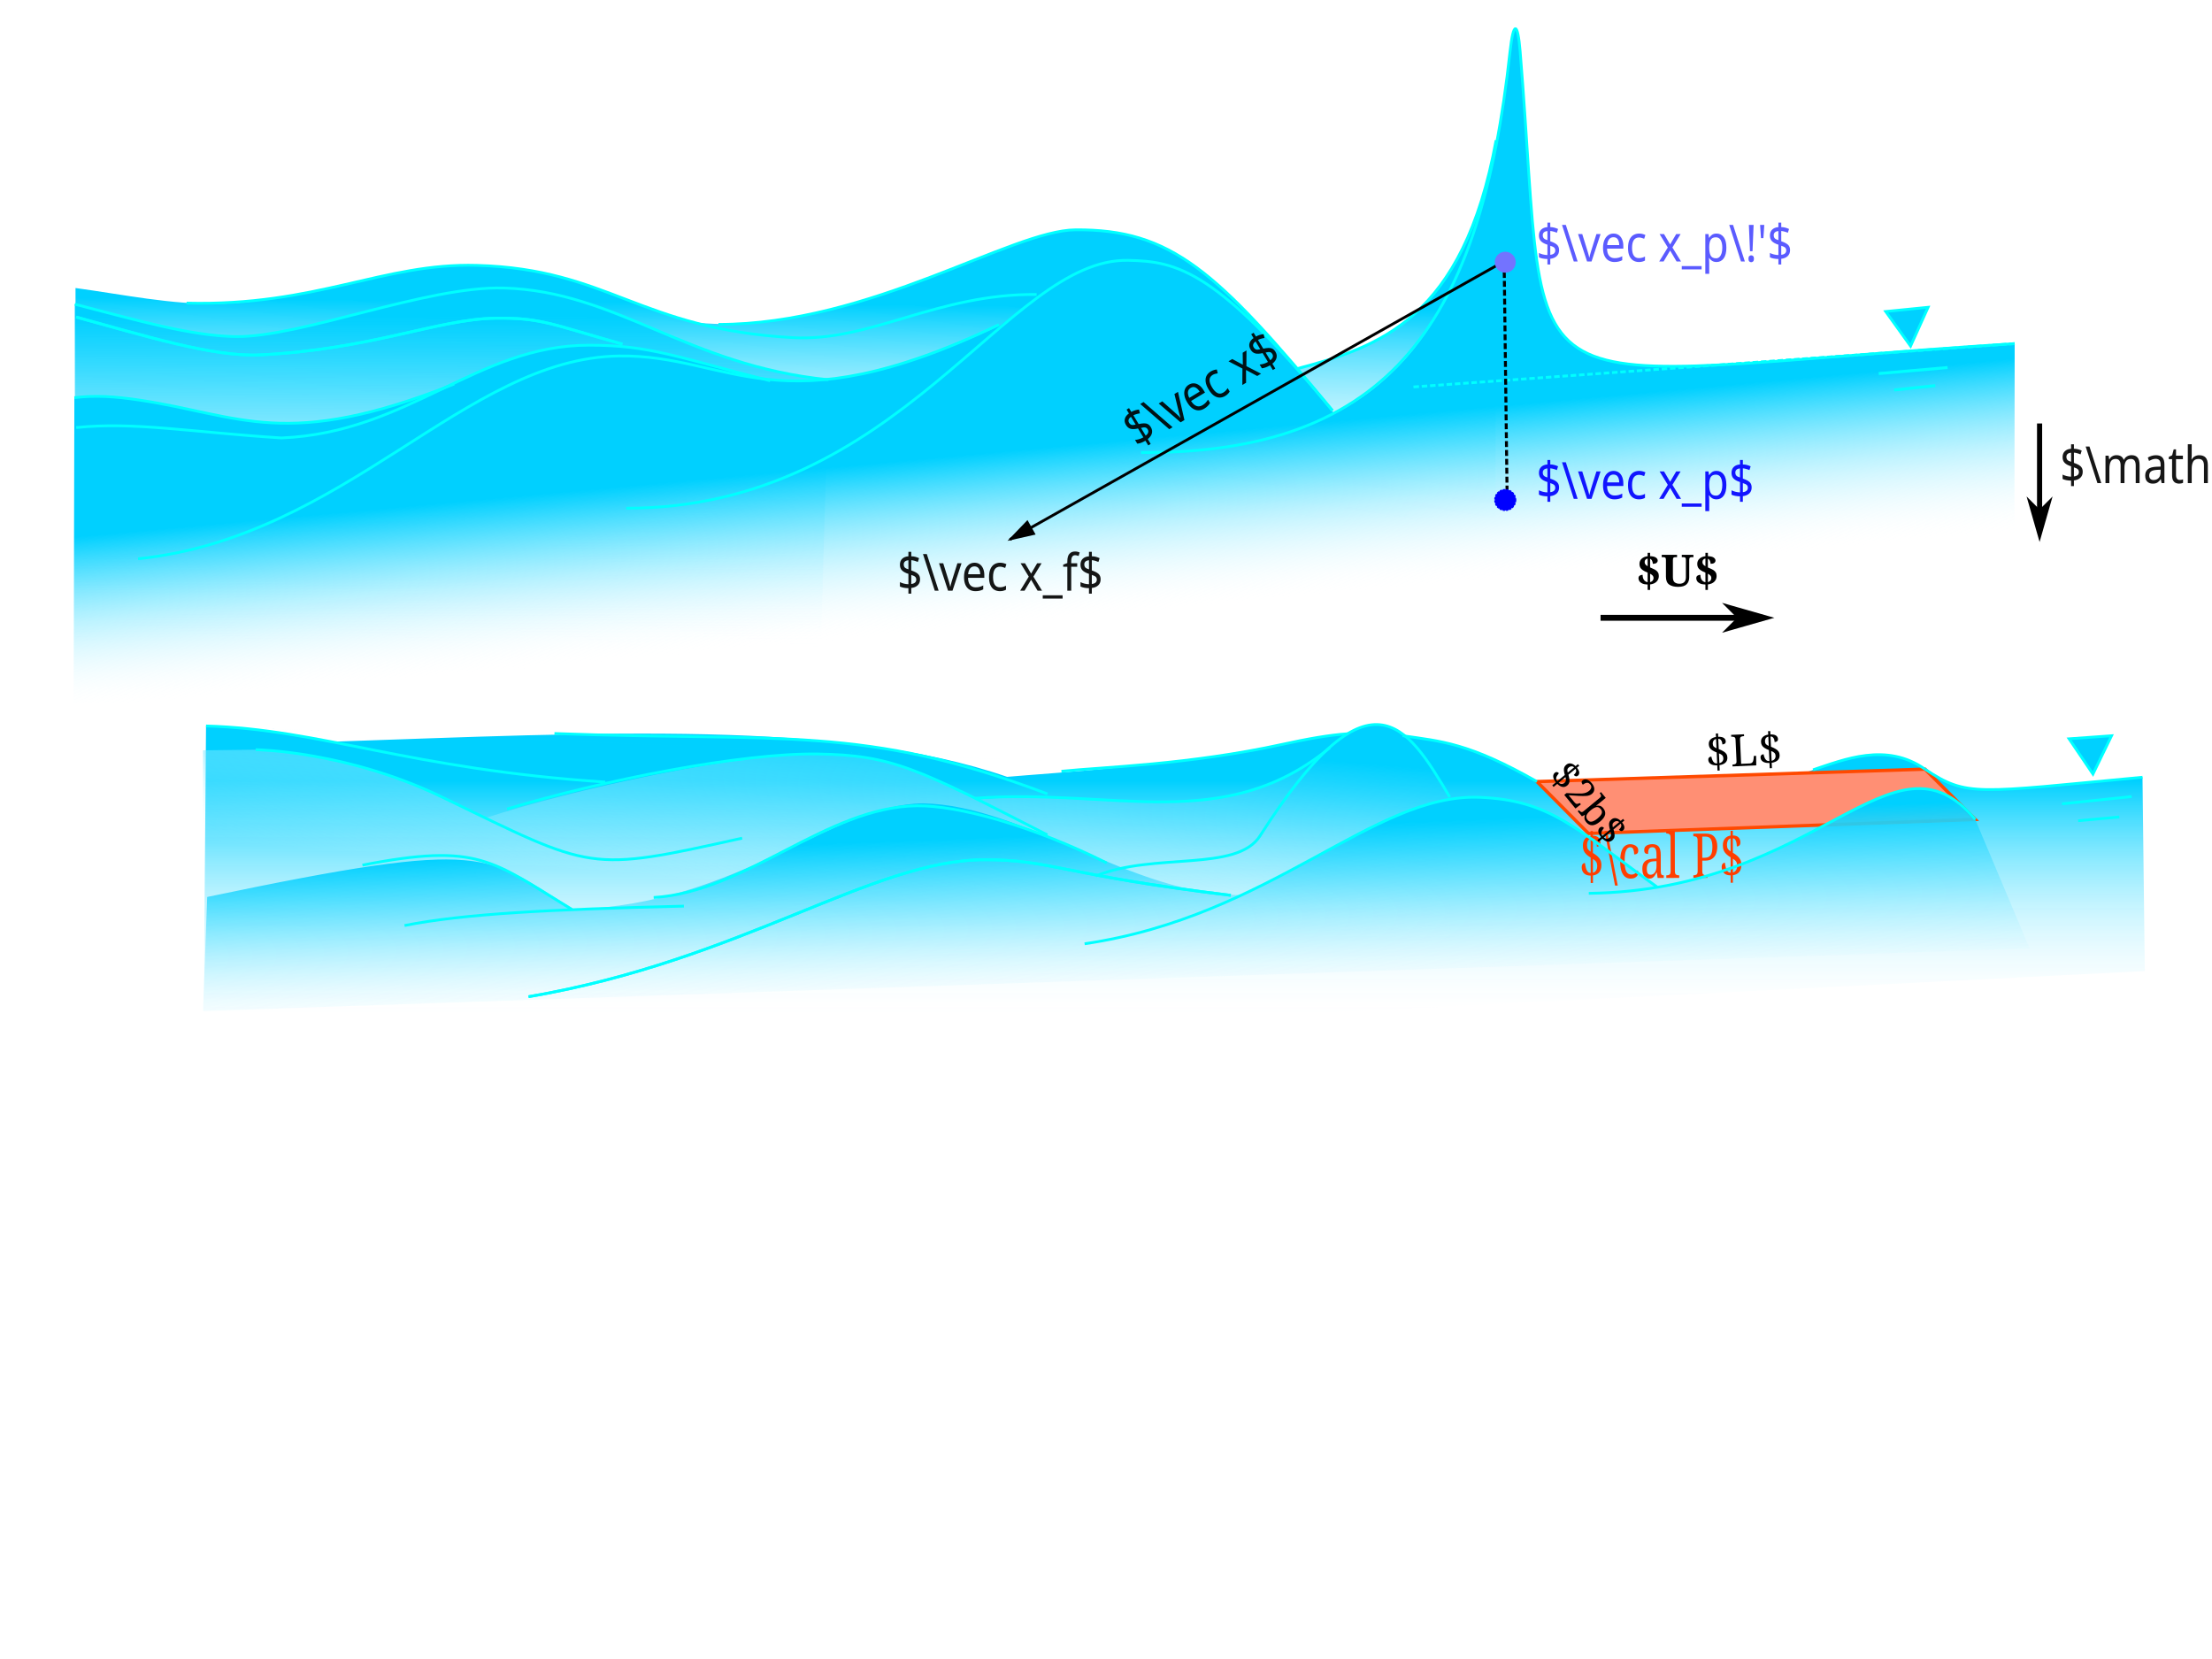
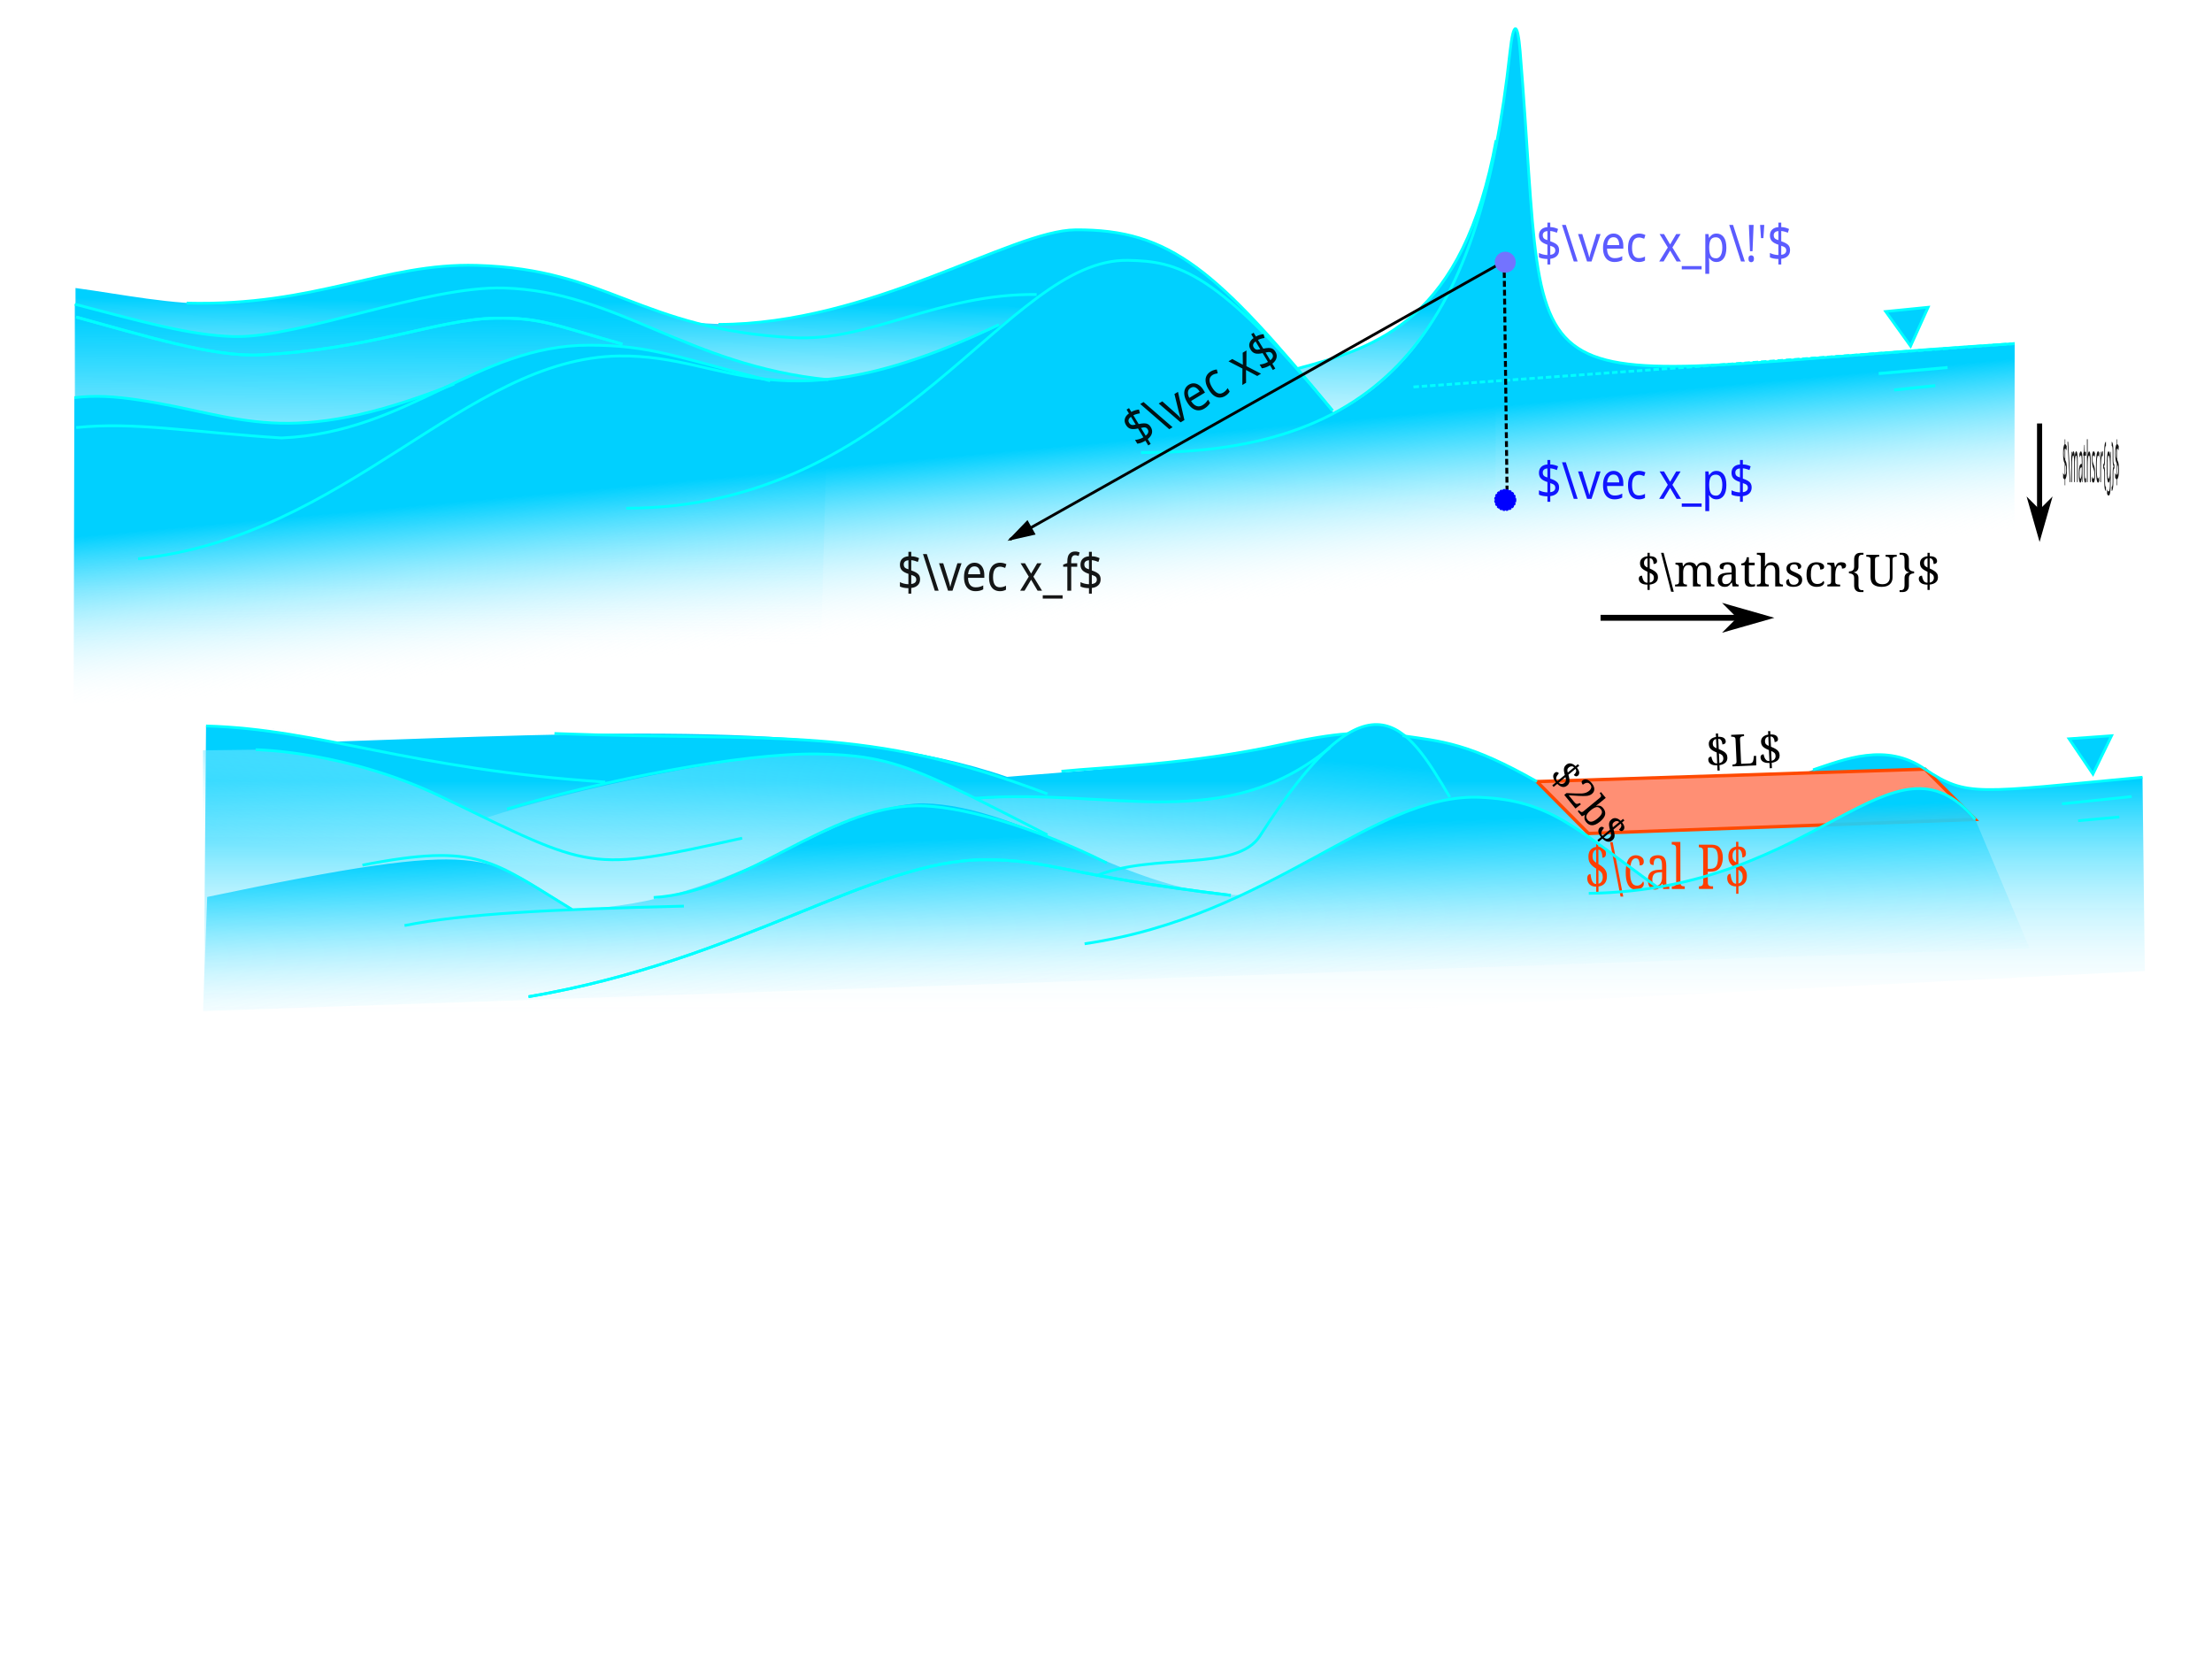
<svg xmlns="http://www.w3.org/2000/svg" xmlns:xlink="http://www.w3.org/1999/xlink" width="800" height="600" viewBox="0 0 800 600" version="1.1" id="svg1003">
  <path id="path1419" style="fill:url(#linearGradient1437);fill-opacity:1;stroke:none;stroke-width:1px;stroke-linecap:butt;stroke-linejoin:miter;stroke-opacity:1" d="M 74.514,262.556 73.496,386.83 775.697,351.201 774.862,281.097 c -68.664,7.622 -64.849,5.428 -78.676,-2.926 -13.975,-10.7 -31.533,-3.04 -42.757,1.127 l -97.577,3.373 m 0,0 c -24.686,-14.067 -34.895,-15.327 -58.677,-17.724 -16.981,0.156 -24.239,2.26 -33.312,4.241 -33.941,7.412 -83.476,10.352 -99.625,11.768 -60.159,-20.801 -147.793,-15.969 -244.78,-12.685 -14.67,-2.909 -29.073,-5.271 -44.942,-5.716" />
  <path id="path1463" style="fill:url(#linearGradient1490);stroke:none;stroke-width:1px;stroke-linecap:butt;stroke-linejoin:miter;stroke-opacity:1;fill-opacity:1" d="m 481.746,269.645 c -39.155,32.388 -79.16,15.307 -128.202,19.48 -26.296,-13.076 -36.349,-16.126 -57.827,-16.426 -28.735,-0.401 -87.916,12.619 -120.179,23.152 -4.646,-2.239 -9.796,-4.75 -15.586,-7.547 C 125.231,271.529 92.46,271.139 92.46,271.139 l -19.039,0.232 v 94.296 L 524.332,343.353 V 288.305 c -11.487,-19.545 -21.713,-36.098 -42.586,-18.659 z" />
  <path d="m 555.852,282.671 140.334,-4.5 18.192,18.187 -139.889,5.074 z" fill="#f0f0f0" stroke="#000000" stroke-width="1.206" id="path941" style="fill:#ff8f74;stroke:#ff4900;fill-opacity:1;stroke-opacity:1" />
  <path id="path1307" style="fill:url(#linearGradient1448);fill-opacity:1;stroke:none;stroke-width:1px;stroke-linecap:butt;stroke-linejoin:miter;stroke-opacity:1" d="m 714.378,296.358 c -26.614,-31.683 -50.135,12.996 -114.277,24.366 -30.299,-21.233 -39.505,-31.338 -64.94,-32.362 -26.077,-1.05 -51.173,18.968 -86.154,35.372 -39.602,0.095 -78.274,-32.491 -115.239,-33.208 -32.919,0.42 -66.187,36.42 -126.012,38.371 -33.021,-19.668 -28.846,-26.269 -132.819,-4.497 l -1.516,41.267 660.612,-22.674 -19.656,-46.635" />
  <path id="path1377" style="fill:url(#linearGradient1386);stroke:none;stroke-width:1px;stroke-linecap:butt;stroke-linejoin:miter;stroke-opacity:1;fill-opacity:1" d="M 27.309,104.164 V 276.991 H 540.717 l 0.375,-226.275 m 0,0 c -11.893,64.818 -42.754,74.585 -72.149,82.684 C 436.017,94.604 419.852,82.874 388.954,83.121 365.702,83.307 303.885,122.792 250.479,116.513 223.894,108.797 204.976,96.714 172.437,95.971 142.98,95.299 110.63,109.252 79.222,109.859 61.817,110.195 44.623,106.518 27.309,104.164" />
  <path id="path1349" style="fill:url(#linearGradient1351);fill-opacity:1;stroke:none;stroke-width:1px;stroke-linecap:butt;stroke-linejoin:miter;stroke-opacity:1" d="m 27.058,110.021 v 193.888 h 267.879 l 4.682,-166.585 m 0,0 c -51.107,-5.072 -76.473,-32.023 -117.428,-33.161 -28.089,-0.78 -73.344,17.946 -97.142,17.556 -16.172,-0.265 -35.411,-5.863 -57.99,-11.699" />
  <path id="path1273" style="fill:url(#linearGradient1396);fill-opacity:1;stroke:none;stroke-width:1px;stroke-linecap:butt;stroke-linejoin:miter;stroke-opacity:1" d="M 101.823,158.392 C 69.047,156.315 48.659,152.455 27.553,154.633 M 728.635,124.272 C 539.337,136.268 560.91,154.603 549.782,18.569 548.923,8.065 547.381,7.17 546.103,18.808 538.835,85.015 522.115,129.322 482.627,149.635 440.498,98.378 425.936,94.504 407.989,94.156 c -15.078,-0.293 -29.405,10.051 -46.212,23.54 -38.765,18.017 -62.627,21.272 -82.372,19.886 -34.794,-8.449 -44.157,-12.74 -66.394,-12.74 -18.073,0 -32.955,6.249 -48.362,13.702 -61.263,24.53 -77.59,11.667 -113.931,6.194 -9.363,-1.41 -16.215,-1.822 -23.823,-0.922 L 26.633,254.095 H 728.455 l 0.181,-129.824" />
  <path style="fill:none;stroke:#00ffff;stroke-width:1;stroke-linecap:butt;stroke-linejoin:miter;stroke-opacity:1;stroke-miterlimit:4;stroke-dasharray:2,1;stroke-dashoffset:0" d="m 728.635,124.272 -218.285,15.733" id="path1522" />
  <path style="fill:#00d0ff;fill-opacity:1;stroke:#00ffff;stroke-width:1;stroke-miterlimit:4;stroke-dasharray:none;stroke-opacity:1" id="path1911" d="m 697.825,111.911 -3.882,6.655 -3.882,6.655 -3.822,-6.689 -3.822,-6.689 7.704,0.034 z" transform="rotate(-5.958801,690.1013,116.3243)" />
  <path style="fill:none;stroke:#00ffff;stroke-width:1.072;stroke-linecap:butt;stroke-linejoin:miter;stroke-miterlimit:4;stroke-dasharray:none;stroke-opacity:1" d="m 679.458,135.113 24.913,-2.182" id="path1913" />
  <path style="fill:none;stroke:#00ffff;stroke-width:1.072;stroke-linecap:butt;stroke-linejoin:miter;stroke-miterlimit:4;stroke-dasharray:none;stroke-opacity:1" d="m 685.012,141.036 14.91,-1.572" id="path1915" />
  <text x="617.821" y="305.192" font-size="16px" font-family="serif" font-style="italic" id="text953" style="text-align:center;text-anchor:middle" transform="rotate(-2.588075)">
    <tspan style="font-style:normal;text-align:center;text-anchor:middle" id="tspan1021">$L$</tspan>
  </text>
-   <text x="700.567" y="273.101" font-size="19.199px" font-family="serif" font-weight="bold" id="text993" transform="matrix(0.8570843,-0.00159346,0.00216916,1.166742,0,0)" style="text-align:center;text-anchor:middle;fill:#ff3e00;fill-opacity:1;stroke-width:1.371;">
-     <tspan style="font-weight:normal;text-align:center;text-anchor:middle;fill:#ff3e00;fill-opacity:1;stroke-width:1.371;" id="tspan1079">$\cal P$</tspan>
+   <text x="702.891" y="276.533" font-size="19.199px" font-family="serif" font-weight="bold" id="text993" transform="matrix(0.8570843,-0.00159346,0.00216916,1.166742,0,0)" style="text-align:center;text-anchor:middle;fill:#ff3e00;fill-opacity:1;stroke-width:1.371">
+     <tspan style="font-weight:normal;text-align:center;text-anchor:middle;fill:#ff3e00;fill-opacity:1;stroke-width:1.371" id="tspan1079">$\cal P$</tspan>
  </text>
  <text x="579.897" y="-257.827" font-size="14.574px" font-family="serif" font-style="italic" id="text2259" transform="matrix(0.6466481,0.7843544,-0.759029,0.6257689,0,0)" style="text-align:center;text-anchor:middle;stroke-width:0.911">
    <tspan style="font-style:normal;font-weight:normal;text-align:center;text-anchor:middle;stroke-width:0.911" id="tspan2257">$2b$</tspan>
  </text>
  <path style="fill:#00d0ff;fill-opacity:1;stroke:#00ffff;stroke-width:1;stroke-miterlimit:4;stroke-dasharray:none;stroke-opacity:1" id="path1022" d="m 770.653,260.324 -3.882,6.655 -3.882,6.655 -3.822,-6.689 -3.822,-6.689 7.704,0.034 z" transform="rotate(-4.349789,843.153,355.0769)" />
  <path style="fill:none;stroke:#00ffff;stroke-width:1;stroke-linecap:butt;stroke-linejoin:miter;stroke-miterlimit:4;stroke-dasharray:none;stroke-opacity:1" d="m 745.757,290.718 25.196,-2.636" id="path1024" />
  <path style="fill:none;stroke:#00ffff;stroke-width:1;stroke-linecap:butt;stroke-linejoin:miter;stroke-miterlimit:4;stroke-dasharray:none;stroke-opacity:1" d="m 751.589,296.825 14.91,-1.367" id="path1026" />
  <defs id="defs927">
    <linearGradient id="linearGradient1345">
      <stop style="stop-color:#00d0ff;stop-opacity:1" offset="0" id="stop1341" />
      <stop style="stop-color:#ffffff;stop-opacity:0" offset="1" id="stop1343" />
    </linearGradient>
    <marker style="overflow:visible;" id="marker2017" refX="0.0" refY="0.0" orient="auto">
      <path transform="scale(0.4) rotate(180) translate(10,0)" style="fill-rule:evenodd;stroke:#803300;stroke-width:1pt;stroke-opacity:1;fill:#803300;fill-opacity:1" d="M 0.0,0.0 L 5.0,-5.0 L -12.5,0.0 L 5.0,5.0 L 0.0,0.0 z " id="path2015" />
    </marker>
    <marker style="overflow:visible;" id="marker1789" refX="0.0" refY="0.0" orient="auto">
      <path transform="scale(0.4) rotate(180) translate(10,0)" style="fill-rule:evenodd;stroke:#000000;stroke-width:1pt;stroke-opacity:1;fill:#000000;fill-opacity:1" d="M 0.0,0.0 L 5.0,-5.0 L -12.5,0.0 L 5.0,5.0 L 0.0,0.0 z " id="path1787" />
    </marker>
    <marker style="overflow:visible;" id="marker1423" refX="0.0" refY="0.0" orient="auto">
      <path transform="scale(0.4) rotate(180) translate(10,0)" style="fill-rule:evenodd;stroke:#000000;stroke-width:1pt;stroke-opacity:1;fill:#000000;fill-opacity:1" d="M 0.0,0.0 L 5.0,-5.0 L -12.5,0.0 L 5.0,5.0 L 0.0,0.0 z " id="path1421" />
    </marker>
    <marker style="overflow:visible;" id="Arrow1Lend" refX="0.0" refY="0.0" orient="auto">
      <path transform="scale(0.8) rotate(180) translate(12.5,0)" style="fill-rule:evenodd;stroke:#0000ff;stroke-width:1pt;stroke-opacity:1;fill:#0000ff;fill-opacity:1" d="M 0.0,0.0 L 5.0,-5.0 L -12.5,0.0 L 5.0,5.0 L 0.0,0.0 z " id="path1092" />
    </marker>
    <marker style="overflow:visible;" id="Arrow1Mend" refX="0.0" refY="0.0" orient="auto">
      <path transform="scale(0.4) rotate(180) translate(10,0)" style="fill-rule:evenodd;stroke:#000000;stroke-width:1pt;stroke-opacity:1;fill:#000000;fill-opacity:1" d="M 0.0,0.0 L 5.0,-5.0 L -12.5,0.0 L 5.0,5.0 L 0.0,0.0 z " id="path1098" />
    </marker>
    <marker id="arrowhead" markerWidth="10" markerHeight="10" refX="9" refY="3" orient="auto">
      <polygon points="0 0, 10 3, 0 6" fill="#000" id="polygon921" />
    </marker>
    <marker id="arrowhead-blue" markerWidth="10" markerHeight="10" refX="9" refY="3" orient="auto">
      <polygon points="0 0, 10 3, 0 6" fill="#0066cc" id="polygon924" />
    </marker>
    <linearGradient xlink:href="#linearGradient1345" id="linearGradient1351" gradientUnits="userSpaceOnUse" x1="139.695" y1="114.296" x2="139.385" y2="234.065" />
    <linearGradient xlink:href="#linearGradient1345" id="linearGradient1386" x1="301.603" y1="110.132" x2="300.883" y2="186.433" gradientUnits="userSpaceOnUse" />
    <linearGradient xlink:href="#linearGradient1345" id="linearGradient1396" x1="580.892" y1="143.244" x2="586.651" y2="205.868" gradientUnits="userSpaceOnUse" />
    <linearGradient xlink:href="#linearGradient1345" id="linearGradient1437" x1="542.326" y1="282.234" x2="542.326" y2="369.27" gradientUnits="userSpaceOnUse" />
    <linearGradient xlink:href="#linearGradient1345" id="linearGradient1448" x1="455.644" y1="299.312" x2="458.102" y2="365.565" gradientUnits="userSpaceOnUse" />
    <linearGradient xlink:href="#linearGradient1345" id="linearGradient1490" x1="315.5" y1="261.445" x2="310.326" y2="324.069" gradientUnits="userSpaceOnUse" />
  </defs>
  <g id="g1259">
    <path style="fill:none;stroke:#00ffff;stroke-width:1.002;stroke-linecap:butt;stroke-linejoin:miter;stroke-miterlimit:4;stroke-dasharray:none;stroke-opacity:1" d="M 728.635,124.272 C 539.337,136.268 560.91,154.603 549.782,18.569 548.923,8.065 547.381,7.17 546.103,18.808 535.482,115.552 503.594,164.179 412.678,163.673" id="path944" />
    <path style="fill:none;stroke:#00ffff;stroke-width:1px;stroke-linecap:butt;stroke-linejoin:miter;stroke-opacity:1" d="M 481.92,148.5 C 439.989,97.742 423.437,82.845 388.954,83.121 365.702,83.307 315.023,117.328 259.851,117.328" id="path946" />
    <path style="fill:none;stroke:#00ffff;stroke-width:1px;stroke-linecap:butt;stroke-linejoin:miter;stroke-opacity:1" d="M 481.92,148.5 C 439.989,97.742 425.936,94.504 407.989,94.156 363.795,93.297 326.058,183.811 226.472,183.811" id="path948" />
    <path style="fill:none;stroke:#00ffff;stroke-width:1.042;stroke-linecap:butt;stroke-linejoin:miter;stroke-miterlimit:4;stroke-dasharray:none;stroke-opacity:1" d="m 541.092,50.715 c -11.893,64.818 -42.417,74.79 -72.149,82.684" id="path950" />
    <path style="fill:none;stroke:#00ffff;stroke-width:1px;stroke-linecap:butt;stroke-linejoin:miter;stroke-opacity:1" d="m 361.258,117.428 c -79.976,38.233 -97.053,10.75 -137.325,11.314 -55.788,0.78 -98.702,65.541 -173.997,73.344" id="path952" />
    <path style="fill:none;stroke:#00ffff;stroke-width:1px;stroke-linecap:butt;stroke-linejoin:miter;stroke-opacity:1" d="m 278.551,137.715 c -33.941,-8.583 -43.304,-12.874 -65.541,-12.874 -40.643,0 -65.151,31.6 -111.186,33.551 -32.776,-2.077 -53.164,-5.937 -74.27,-3.759" id="path956" />
    <path style="fill:none;stroke:#00ffff;stroke-width:1px;stroke-linecap:butt;stroke-linejoin:miter;stroke-opacity:1" d="m 164.244,138.886 c -60.86,24.188 -77.186,11.325 -113.527,5.852 -9.363,-1.41 -16.215,-1.822 -23.823,-0.922" id="path958" />
    <path style="fill:none;stroke:#00ffff;stroke-width:1px;stroke-linecap:butt;stroke-linejoin:miter;stroke-opacity:1" d="m 374.913,106.505 c -35.892,-0.39 -60.08,17.166 -88.169,15.605 C 231.04,119.015 220.387,97.316 172.437,95.971 138.489,95.02 114.698,110.796 67.492,109.626" id="path960" />
    <path style="fill:none;stroke:#00ffff;stroke-width:1px;stroke-linecap:butt;stroke-linejoin:miter;stroke-opacity:1" d="m 299.618,137.325 c -51.107,-5.072 -76.473,-32.023 -117.428,-33.161 -28.089,-0.78 -73.344,17.946 -97.142,17.556 -16.172,-0.265 -35.411,-5.863 -57.99,-11.699" id="path962" />
    <path style="fill:none;stroke:#00ffff;stroke-width:1px;stroke-linecap:butt;stroke-linejoin:miter;stroke-opacity:1" d="m 225.104,124.451 c -25.358,-7.022 -29.257,-9.628 -46.035,-9.363 -20.695,0.327 -44.865,11.314 -85.048,13.264 -17.222,0.836 -42.619,-7.205 -66.473,-13.681" id="path964" />
    <path style="fill:none;stroke:#00ffff;stroke-width:1px;stroke-linecap:butt;stroke-linejoin:miter;stroke-opacity:1" d="M 599.311,320.819 C 569.802,299.492 560.596,289.387 535.161,288.362 496.57,286.808 460.127,331.397 392.265,341.328" id="path986" />
    <path style="fill:none;stroke:#00ffff;stroke-width:1px;stroke-linecap:butt;stroke-linejoin:miter;stroke-opacity:1" d="m 524.332,288.305 c -15.708,-26.727 -29.057,-47.858 -68.663,14.045 -8.393,13.119 -38.312,5.841 -59.299,14.435" id="path988" />
    <path style="fill:none;stroke:#00ffff;stroke-width:1px;stroke-linecap:butt;stroke-linejoin:miter;stroke-opacity:1" d="m 445.136,323.806 c -61.25,-7.412 -64.761,-12.874 -88.949,-12.874 -40.973,1e-5 -87.389,36.282 -165.024,49.546" id="path994" />
    <path style="fill:none;stroke:#00ffff;stroke-width:1px;stroke-linecap:butt;stroke-linejoin:miter;stroke-opacity:1" d="M 481.028,270.359 C 442.591,302.034 402.586,284.953 352.676,288.695" id="path996" />
    <path style="fill:none;stroke:#00ffff;stroke-width:1px;stroke-linecap:butt;stroke-linejoin:miter;stroke-opacity:1" d="M 378.814,287.134 C 312.674,262.025 282.222,268.3 200.526,265.287" id="path1000" />
    <path style="fill:none;stroke:#00ffff;stroke-width:1px;stroke-linecap:butt;stroke-linejoin:miter;stroke-opacity:1" d="m 400.271,312.102 c -27.309,-13.654 -53.973,-20.864 -68.662,-20.677 -32.919,0.42 -61.64,31.21 -95.191,33.161" id="path1002" />
    <path style="fill:none;stroke:#00ffff;stroke-width:1px;stroke-linecap:butt;stroke-linejoin:miter;stroke-opacity:1" d="m 378.814,301.959 c -47.205,-24.188 -56.178,-28.869 -83.097,-29.26 -27.699,-0.401 -77.245,9.363 -112.357,19.897" id="path1004" />
    <path style="fill:none;stroke:#00ffff;stroke-width:1px;stroke-linecap:butt;stroke-linejoin:miter;stroke-opacity:1" d="M 268.408,303.129 C 212.23,315.613 214.882,314.844 159.952,288.305 125.231,271.529 92.46,271.139 92.46,271.139" id="path1006" />
    <path style="fill:none;stroke:#00ffff;stroke-width:1px;stroke-linecap:butt;stroke-linejoin:miter;stroke-opacity:1" d="m 247.341,327.707 c -47.986,1.17 -79.586,2.731 -101.043,7.022" id="path1008" />
    <path style="fill:none;stroke:#00ffff;stroke-width:1px;stroke-linecap:butt;stroke-linejoin:miter;stroke-opacity:1" d="M 206.768,328.878 C 177.898,311.322 173.217,304.69 131.083,312.883" id="path1010" />
    <path style="fill:none;stroke:#00ffff;stroke-width:1px;stroke-linecap:butt;stroke-linejoin:miter;stroke-opacity:1" d="M 218.862,282.843 C 147.858,278.161 116.258,263.726 74.514,262.556" id="path1012" />
    <path style="fill:none;stroke:#00ffff;stroke-width:1px;stroke-linecap:butt;stroke-linejoin:miter;stroke-opacity:1" d="M 555.852,282.671 C 531.166,268.604 521.211,268.108 507.222,266.074 m -19.586,-0.728 c -7.188,0.52 -14.7,1.86 -23.774,3.842 -33.941,7.412 -64.761,8.193 -79.976,9.753" id="path1014" />
    <path style="fill:none;stroke:#00ffff;stroke-width:1px;stroke-linecap:butt;stroke-linejoin:miter;stroke-opacity:1" d="m 655.72,278.407 c 11.223,-3.708 26.491,-10.066 40.466,-0.236" id="path1016" />
    <path style="fill:none;stroke:#00ffff;stroke-width:1px;stroke-linecap:butt;stroke-linejoin:miter;stroke-opacity:1" d="M 714.378,296.358 C 684.367,260.632 658.29,321.999 574.604,323.086" id="path1020" />
    <path style="fill:none;stroke:#00ffff;stroke-width:1px;stroke-linecap:butt;stroke-linejoin:miter;stroke-opacity:1" d="m 774.862,281.097 c -60.291,5.647 -63.428,7.248 -78.676,-2.926" id="path1232" />
  </g>
  <path style="fill:none;stroke:#00ffff;stroke-width:1px;stroke-linecap:butt;stroke-linejoin:miter;stroke-opacity:1" d="m 225.104,124.451 c -25.358,-7.022 -29.257,-9.628 -46.035,-9.363 -20.695,0.327 -44.865,11.314 -85.048,13.264 -17.222,0.836 -42.619,-7.205 -66.473,-13.681" id="path1279" />
  <path style="fill:none;stroke:#00ffff;stroke-width:1px;stroke-linecap:butt;stroke-linejoin:miter;stroke-opacity:1" d="m 445.136,323.806 c -61.25,-7.412 -64.761,-12.874 -88.949,-12.874 -40.973,1e-5 -87.389,36.282 -165.024,49.546" id="path1285" />
  <g id="g1374" />
  <line x1="578.864" y1="223.432" x2="637.528" y2="223.432" stroke="#0066cc" stroke-width="1.679" marker-end="url(#arrowhead-blue)" id="line1031" style="fill:#000000;stroke:#000000;stroke-width:2.13;stroke-miterlimit:4;stroke-dasharray:none;marker-end:url(#marker1423)" />
-   <text x="591.795" y="212.087" font-size="16px" font-family="serif" font-weight="bold" fill="#0066cc" id="text1033" style="fill:#000000;stroke:none">$U$</text>
+   <text x="591.795" y="212.087" font-size="16px" font-family="serif" font-weight="bold" fill="#0066cc" id="text1033" style="fill:#000000;stroke:none">
+     <tspan style="font-weight:normal" id="tspan960">$\mathscr{U}$</tspan>
+   </text>
  <path style="fill:#000000;stroke:#000000;stroke-width:1.852;stroke-linecap:butt;stroke-linejoin:miter;stroke-miterlimit:4;stroke-dasharray:none;stroke-opacity:1;marker-end:url(#Arrow1Mend)" d="m 737.644,153.155 v 39.207" id="path1087" />
-   <text xml:space="preserve" style="font-style:normal;font-weight:normal;font-size:17.232px;line-height:1.25;font-family:sans-serif;fill:#000000;fill-opacity:0.914;stroke:none;stroke-width:0.431" x="800.692" y="162.571" id="text1469" transform="scale(0.9304145,1.07479)">
-     <tspan id="tspan1467" x="800.692" y="162.571" style="fill:#000000;stroke-width:0.431">$\mathrm{g}$</tspan>
+   <text xml:space="preserve" style="font-style:normal;font-weight:normal;font-size:7.885px;line-height:1.25;font-family:sans-serif;fill:#000000;fill-opacity:0.914;stroke:none;stroke-width:0.197" x="1926.658" y="67.504" id="text1469" transform="scale(0.3871769,2.582799)">
+     <tspan id="tspan1467" x="1926.658" y="67.504" style="fill:#000000;stroke-width:0.197">$\mathscr{g}$</tspan>
  </text>
  <text xml:space="preserve" style="font-style:normal;font-weight:normal;font-size:17.232px;line-height:1.25;font-family:sans-serif;fill:#0000ff;fill-opacity:0.914;stroke:none;stroke-width:0.431" x="597.146" y="167.858" id="text1469-6" transform="scale(0.9304145,1.07479)">
    <tspan id="tspan1467-4" x="597.146" y="167.858" style="fill:#0000ff;stroke:none;stroke-width:0.431">$\vec x_p$</tspan>
  </text>
  <text xml:space="preserve" style="font-style:normal;font-weight:normal;font-size:17.232px;line-height:1.25;font-family:sans-serif;opacity:0.7;fill:#0000ff;fill-opacity:0.914;stroke:none;stroke-width:0.431" x="597.146" y="87.997" id="text1469-6-6" transform="scale(0.9304145,1.07479)">
    <tspan id="tspan1467-4-4" x="597.146" y="87.997" style="fill:#0000ff;stroke-width:0.431">$\vec x_p\!'$</tspan>
  </text>
  <path style="fill:none;stroke:#000000;stroke-width:1px;stroke-linecap:butt;stroke-linejoin:miter;stroke-opacity:1;marker-end:url(#arrowhead)" d="M 543.989,94.5 365.23,195.121" id="path1721" />
  <text xml:space="preserve" style="font-style:normal;font-weight:normal;font-size:17.232px;line-height:1.25;font-family:sans-serif;fill:#000000;fill-opacity:0.914;stroke:none;stroke-width:0.431" x="348.749" y="198.76" id="text1469-6-67" transform="scale(0.9304145,1.07479)">
    <tspan id="tspan1467-4-44" x="348.749" y="198.76" style="fill:#000000;stroke-width:0.431">$\vec x_f$</tspan>
  </text>
  <text xml:space="preserve" style="font-style:normal;font-weight:normal;font-size:17.232px;line-height:1.25;font-family:sans-serif;text-align:center;text-anchor:middle;fill:#000000;fill-opacity:0.914;stroke:none;stroke-width:0.431" x="327.876" y="327.231" id="text1469-6-67-7" transform="matrix(0.7960802,-0.4815885,0.5563181,0.9196104,0,0)">
    <tspan id="tspan1467-4-44-2" x="327.876" y="327.231" style="text-align:center;text-anchor:middle;fill:#000000;stroke-width:0.431">$\vec x$</tspan>
  </text>
  <path style="fill:none;stroke:#000000;stroke-width:1.073;stroke-linecap:butt;stroke-linejoin:miter;stroke-miterlimit:4;stroke-dasharray:2.146, 1.073;stroke-dashoffset:0;stroke-opacity:1" d="M 545.092,180.98 543.989,94.499" id="path1671" />
  <ellipse style="opacity:1;fill:#7373ff;fill-opacity:1;stroke:none;stroke-width:0.405;stroke-miterlimit:4;stroke-dasharray:0.81, 0.405;stroke-dashoffset:0;stroke-opacity:0.5" id="ellipse1919" cx="544.396" cy="94.829" rx="3.799" ry="3.797" />
  <ellipse style="fill:#0000ff;fill-opacity:1;stroke:#0000ff;stroke-width:0.405;stroke-miterlimit:4;stroke-dasharray:0.81, 0.405;stroke-dashoffset:0;stroke-opacity:1" id="path1917" cx="544.393" cy="180.829" rx="3.799" ry="3.797" />
</svg>
